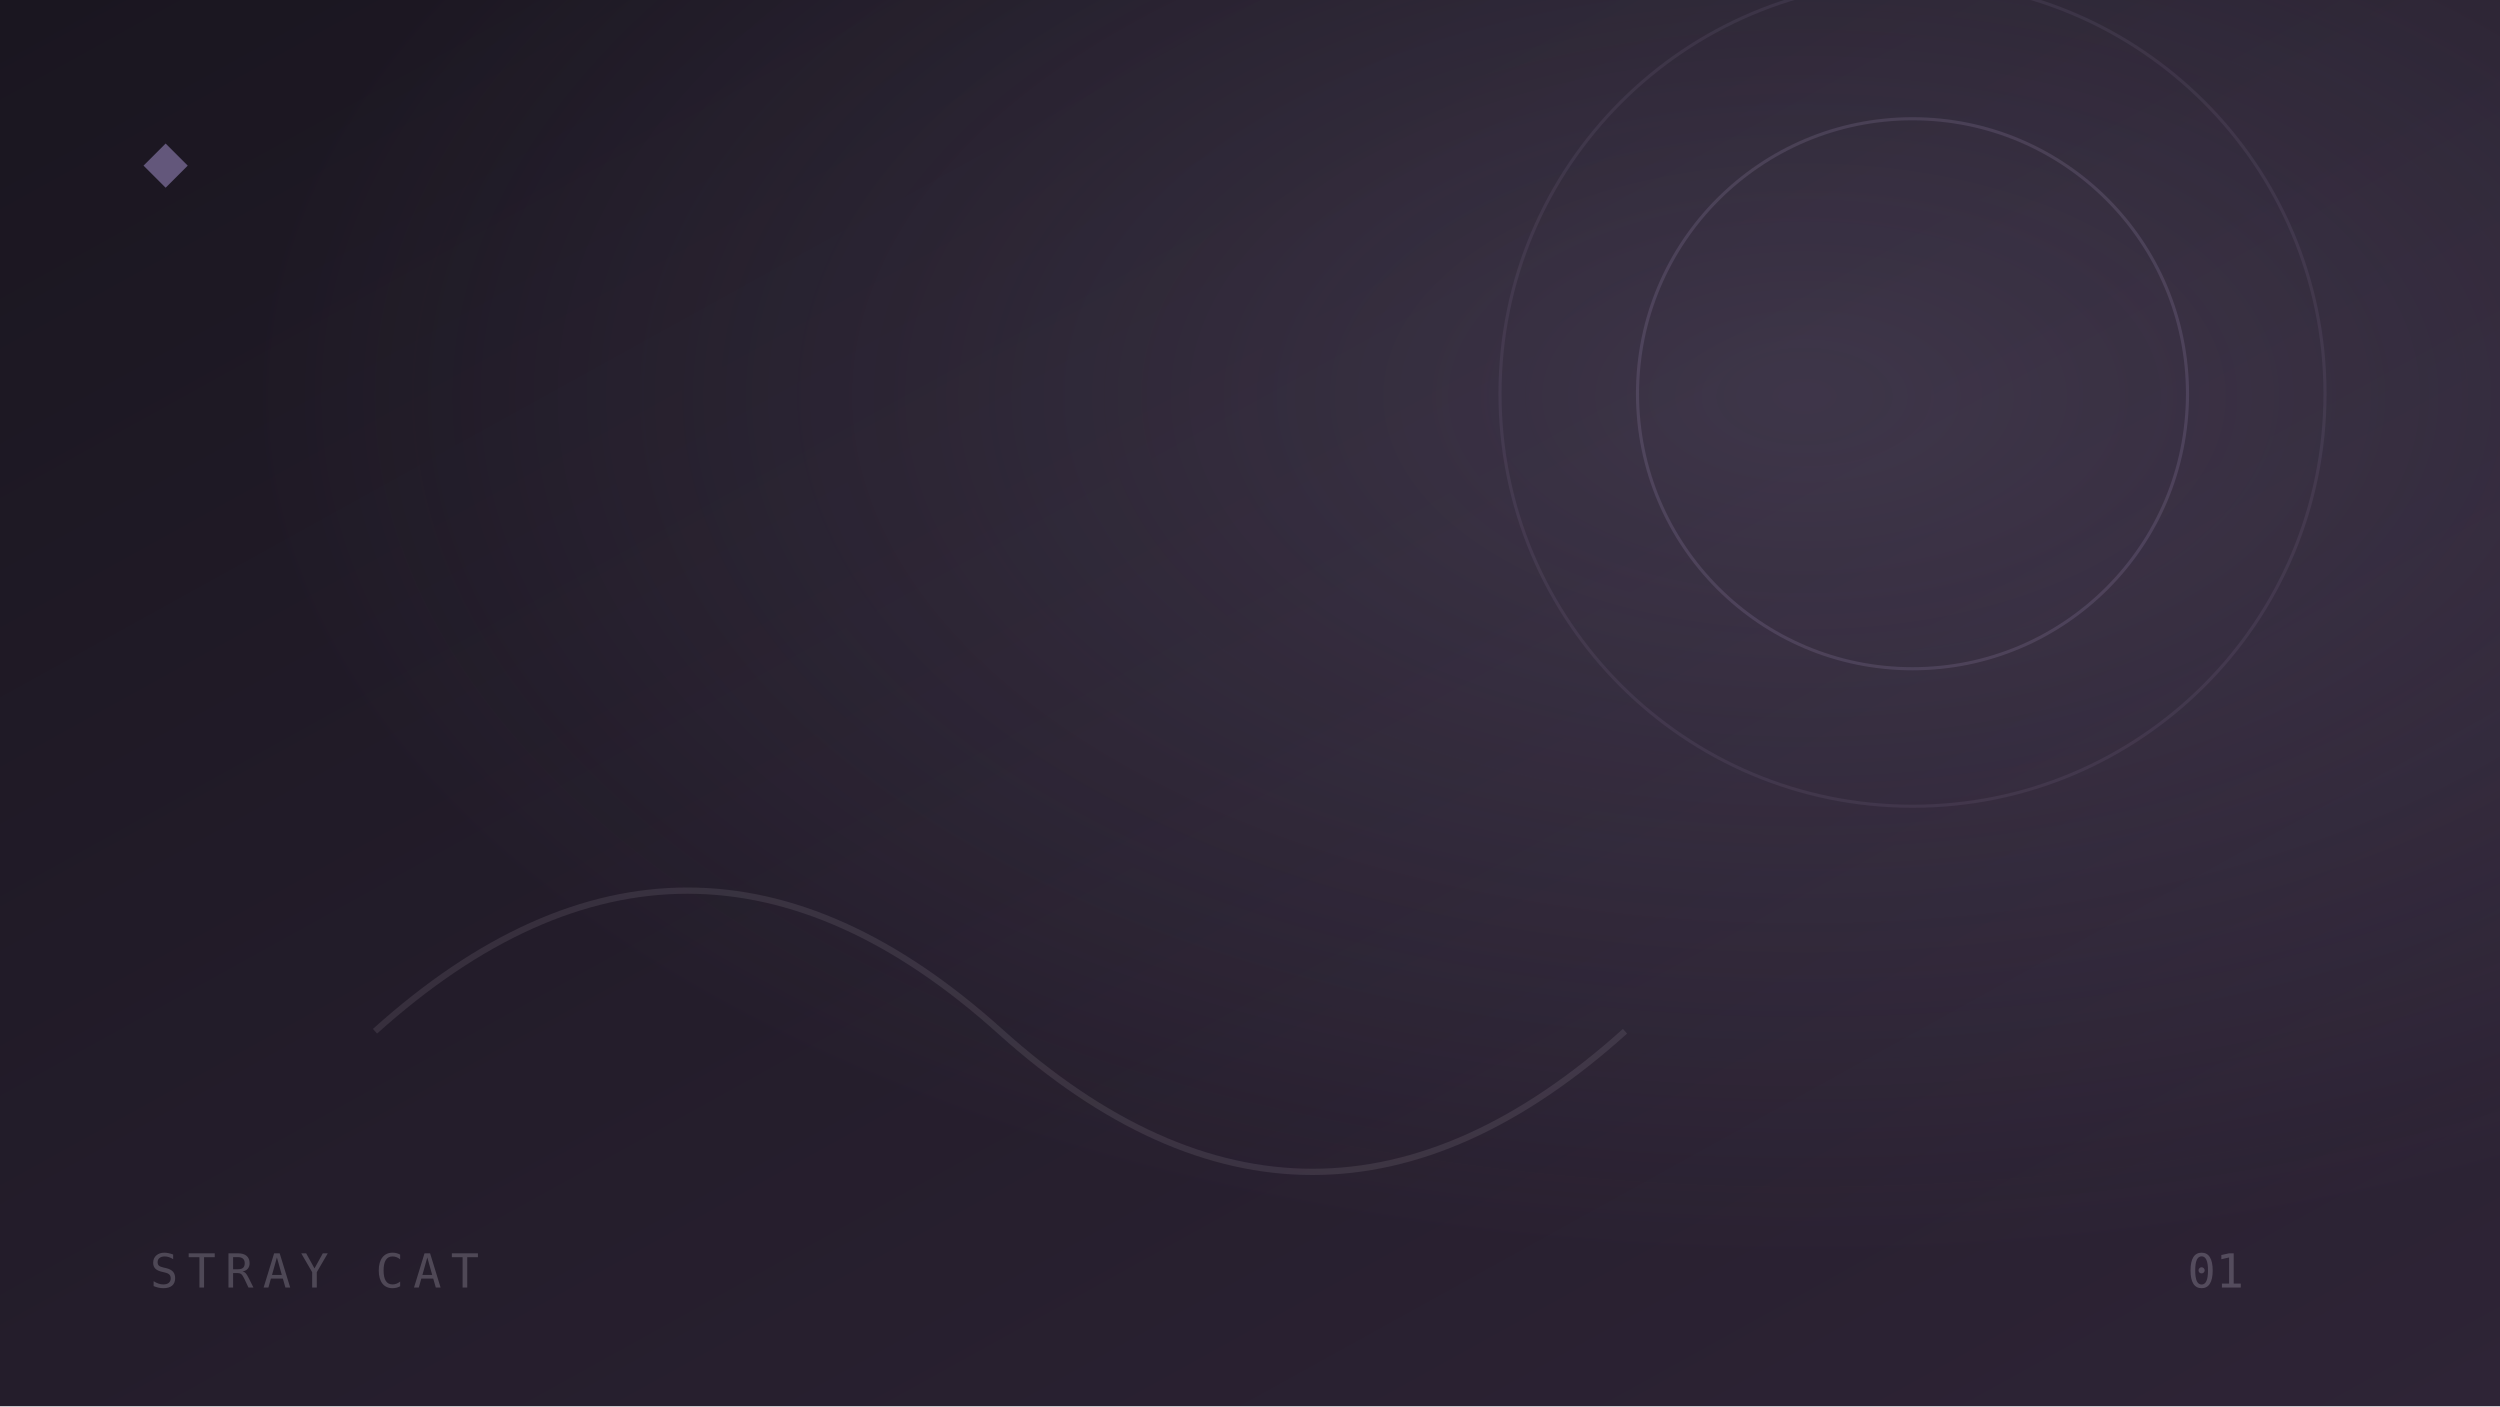
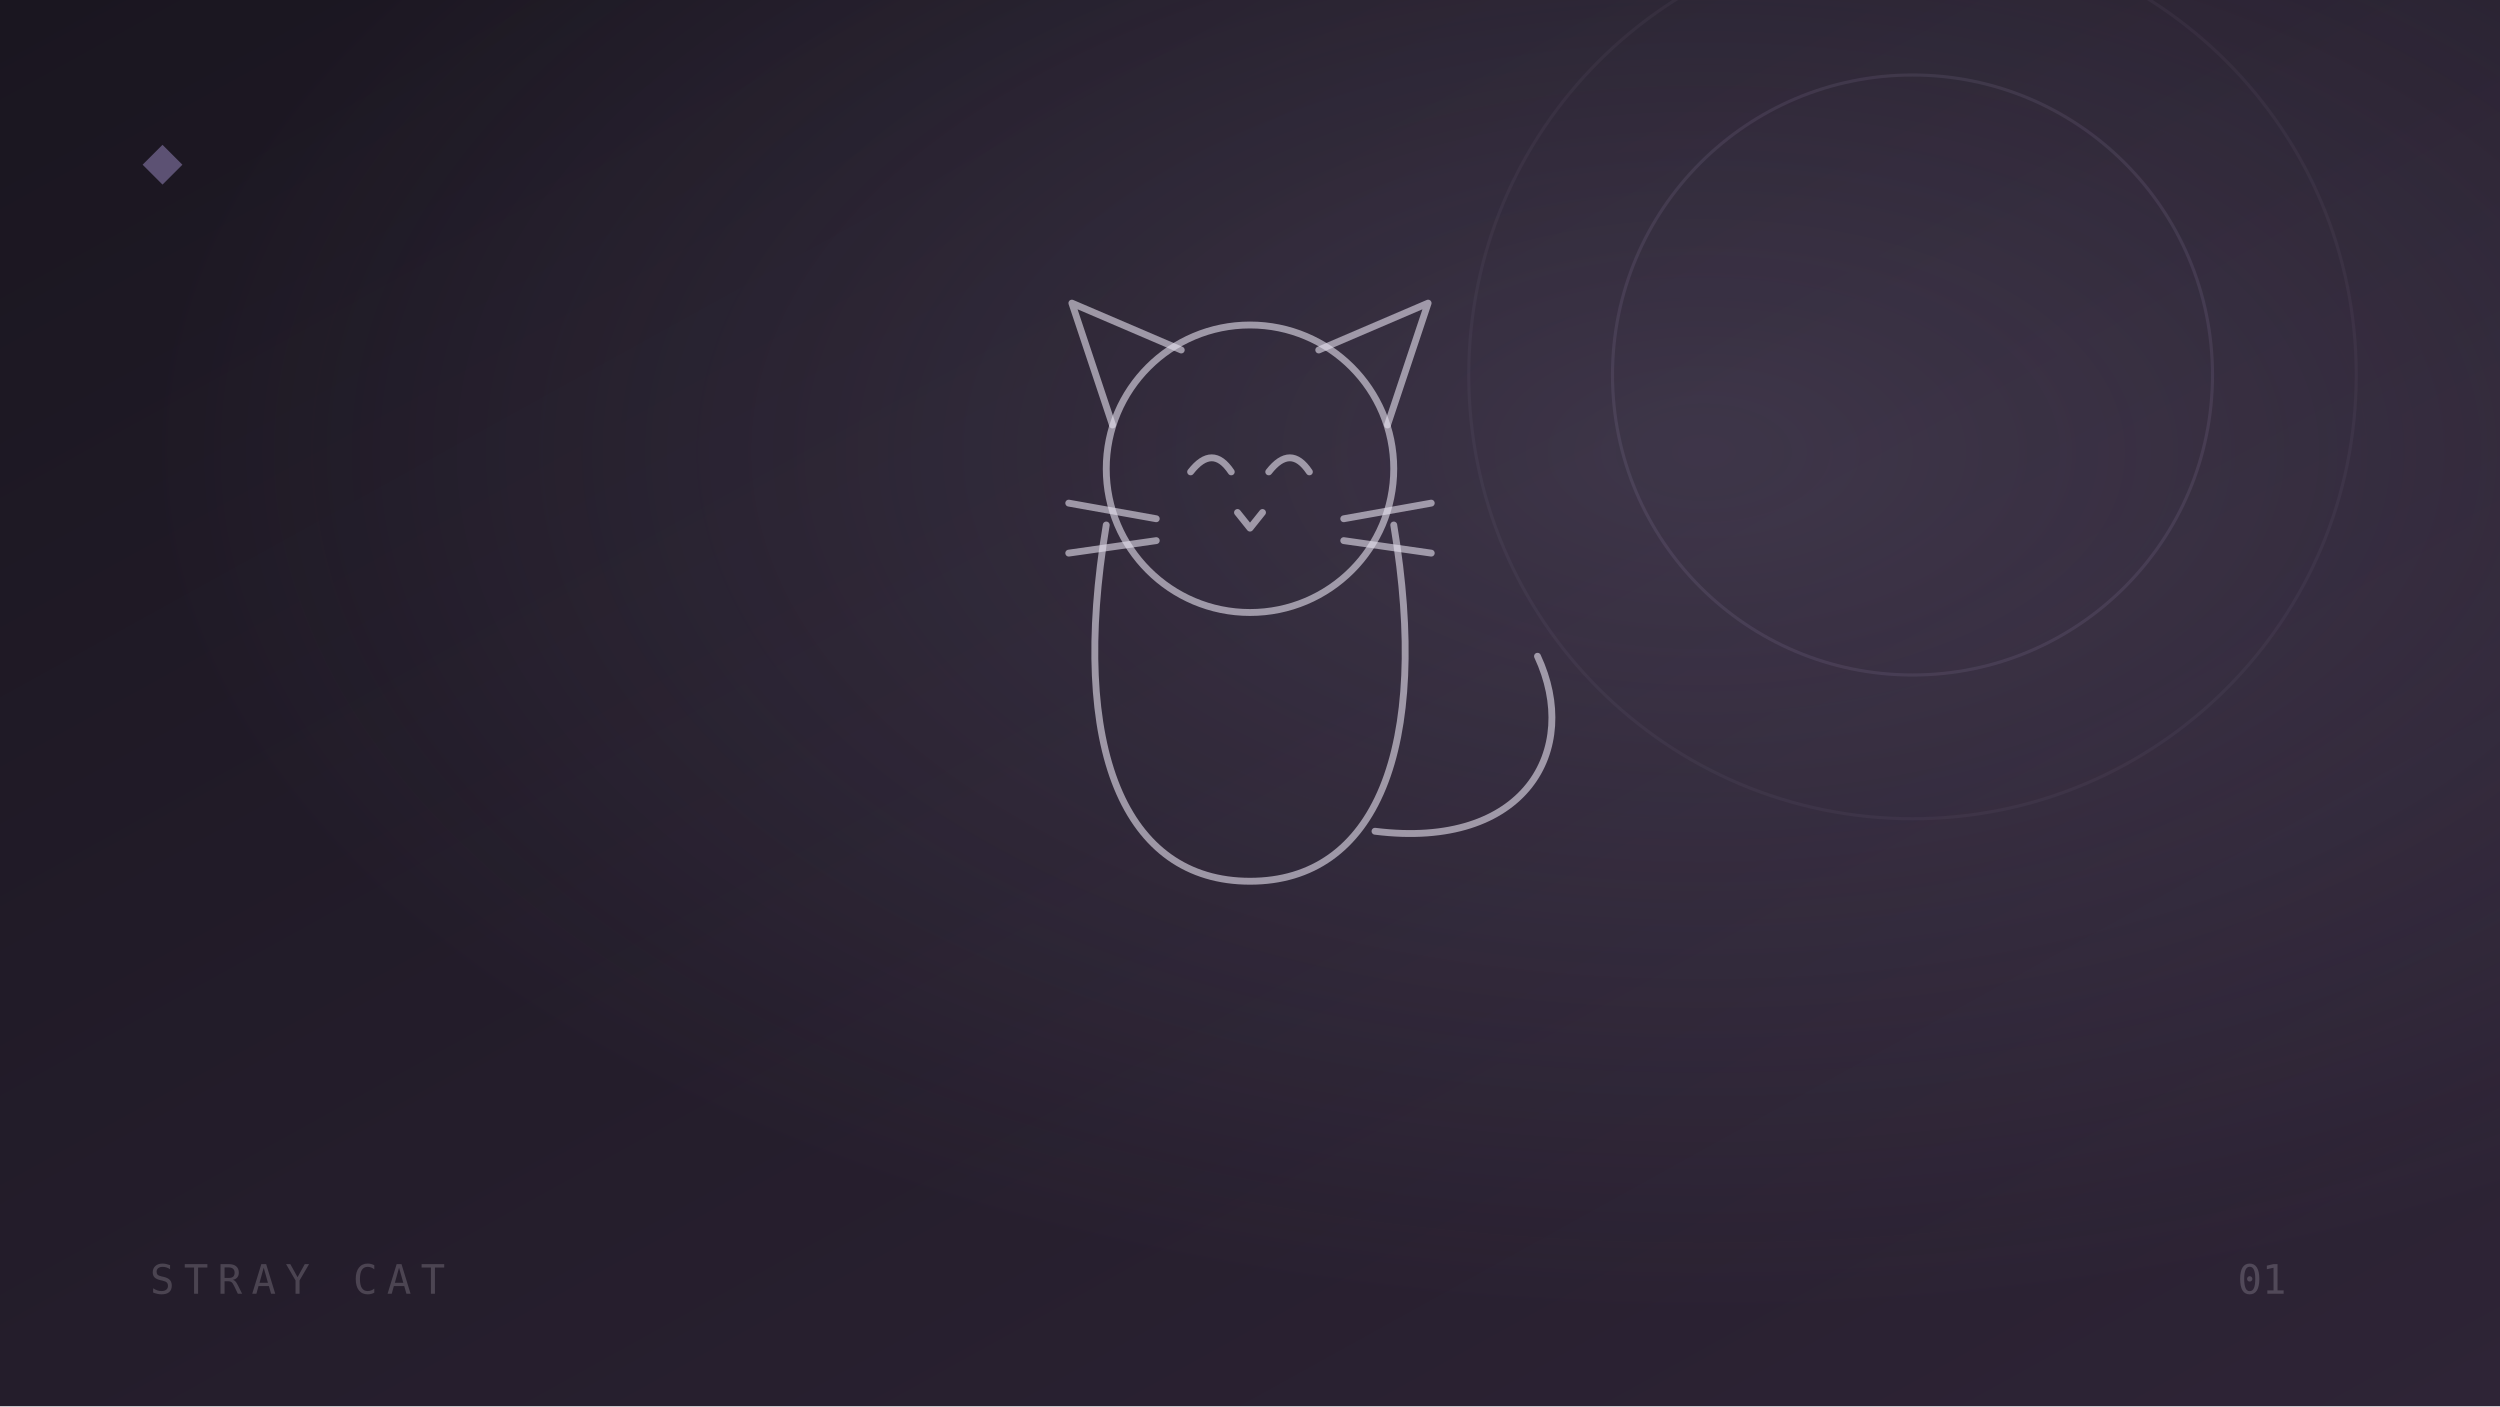
<svg xmlns="http://www.w3.org/2000/svg" width="800" height="450" viewBox="0 0 800 450">
  <defs>
-     <linearGradient id="g" x1="0" y1="0" x2="1" y2="1">
+     <linearGradient id="bg" x1="0" y1="0" x2="1" y2="1">
      <stop offset="0%" stop-color="#1a1620" />
      <stop offset="100%" stop-color="#2e2436" />
    </linearGradient>
-     <radialGradient id="r" cx="0.72" cy="0.28" r="0.62">
+     <radialGradient id="glow" cx="0.68" cy="0.32" r="0.62">
      <stop offset="0%" stop-color="#c9b8e8" stop-opacity="0.16" />
      <stop offset="100%" stop-color="#c9b8e8" stop-opacity="0" />
    </radialGradient>
  </defs>
-   <rect width="800" height="450" fill="url(#g)" />
-   <rect width="800" height="450" fill="url(#r)" />
-   <circle cx="612" cy="126" r="88" fill="none" stroke="#c9b8e8" stroke-opacity="0.14" stroke-width="1" />
-   <circle cx="612" cy="126" r="132" fill="none" stroke="#c9b8e8" stroke-opacity="0.08" stroke-width="1" />
-   <path d="M120 330 Q220 240 320 330 T520 330" fill="none" stroke="#e6e1ee" stroke-opacity="0.10" stroke-width="2" />
-   <rect x="48" y="48" width="10" height="10" fill="#9d8cc4" fill-opacity="0.55" transform="rotate(45 53 53)" />
-   <text x="48" y="412" font-family="monospace" font-size="15" fill="#e6e1ee" fill-opacity="0.22" letter-spacing="3">STRAY CAT</text>
-   <text x="700" y="412" font-family="monospace" font-size="15" fill="#e6e1ee" fill-opacity="0.22">01</text>
+   <rect width="800" height="450" fill="url(#bg)" />
+   <rect width="800" height="450" fill="url(#glow)" />
+   <circle cx="612" cy="120" r="96" fill="none" stroke="#c9b8e8" stroke-opacity="0.10" />
+   <circle cx="612" cy="120" r="142" fill="none" stroke="#c9b8e8" stroke-opacity="0.05" />
+   <g transform="translate(400,150) scale(1.0) rotate(0)" fill="none" stroke="#e6e1ee" stroke-width="2.2" stroke-opacity="0.60" stroke-linecap="round" stroke-linejoin="round">
+     <path d="M-44 -14 L-57 -53 L-22 -38" />
+     <path d="M44 -14 L57 -53 L22 -38" />
+     <circle cx="0" cy="0" r="46" />
+     <path d="M-46 18 C-58 90 -40 132 0 132 C40 132 58 90 46 18" />
+     <path d="M40 116 C88 122 106 90 92 60" />
+     <path d="M-19 1 q7 -9 13 0" />
+     <path d="M6 1 q7 -9 13 0" />
+     <path d="M-4 14 l4 5 l4 -5" />
+     <path d="M-30 16 L-58 11 M-30 23 L-58 27" />
+     <path d="M30 16 L58 11 M30 23 L58 27" />
+   </g>
+   <rect x="48" y="48" width="9" height="9" fill="#9d8cc4" fill-opacity="0.5" transform="rotate(45 52 52)" />
+   <text x="48" y="414" font-family="monospace" font-size="13" fill="#e6e1ee" fill-opacity="0.20" letter-spacing="3">STRAY CAT</text>
+   <text x="716" y="414" font-family="monospace" font-size="13" fill="#e6e1ee" fill-opacity="0.20">01</text>
</svg>
